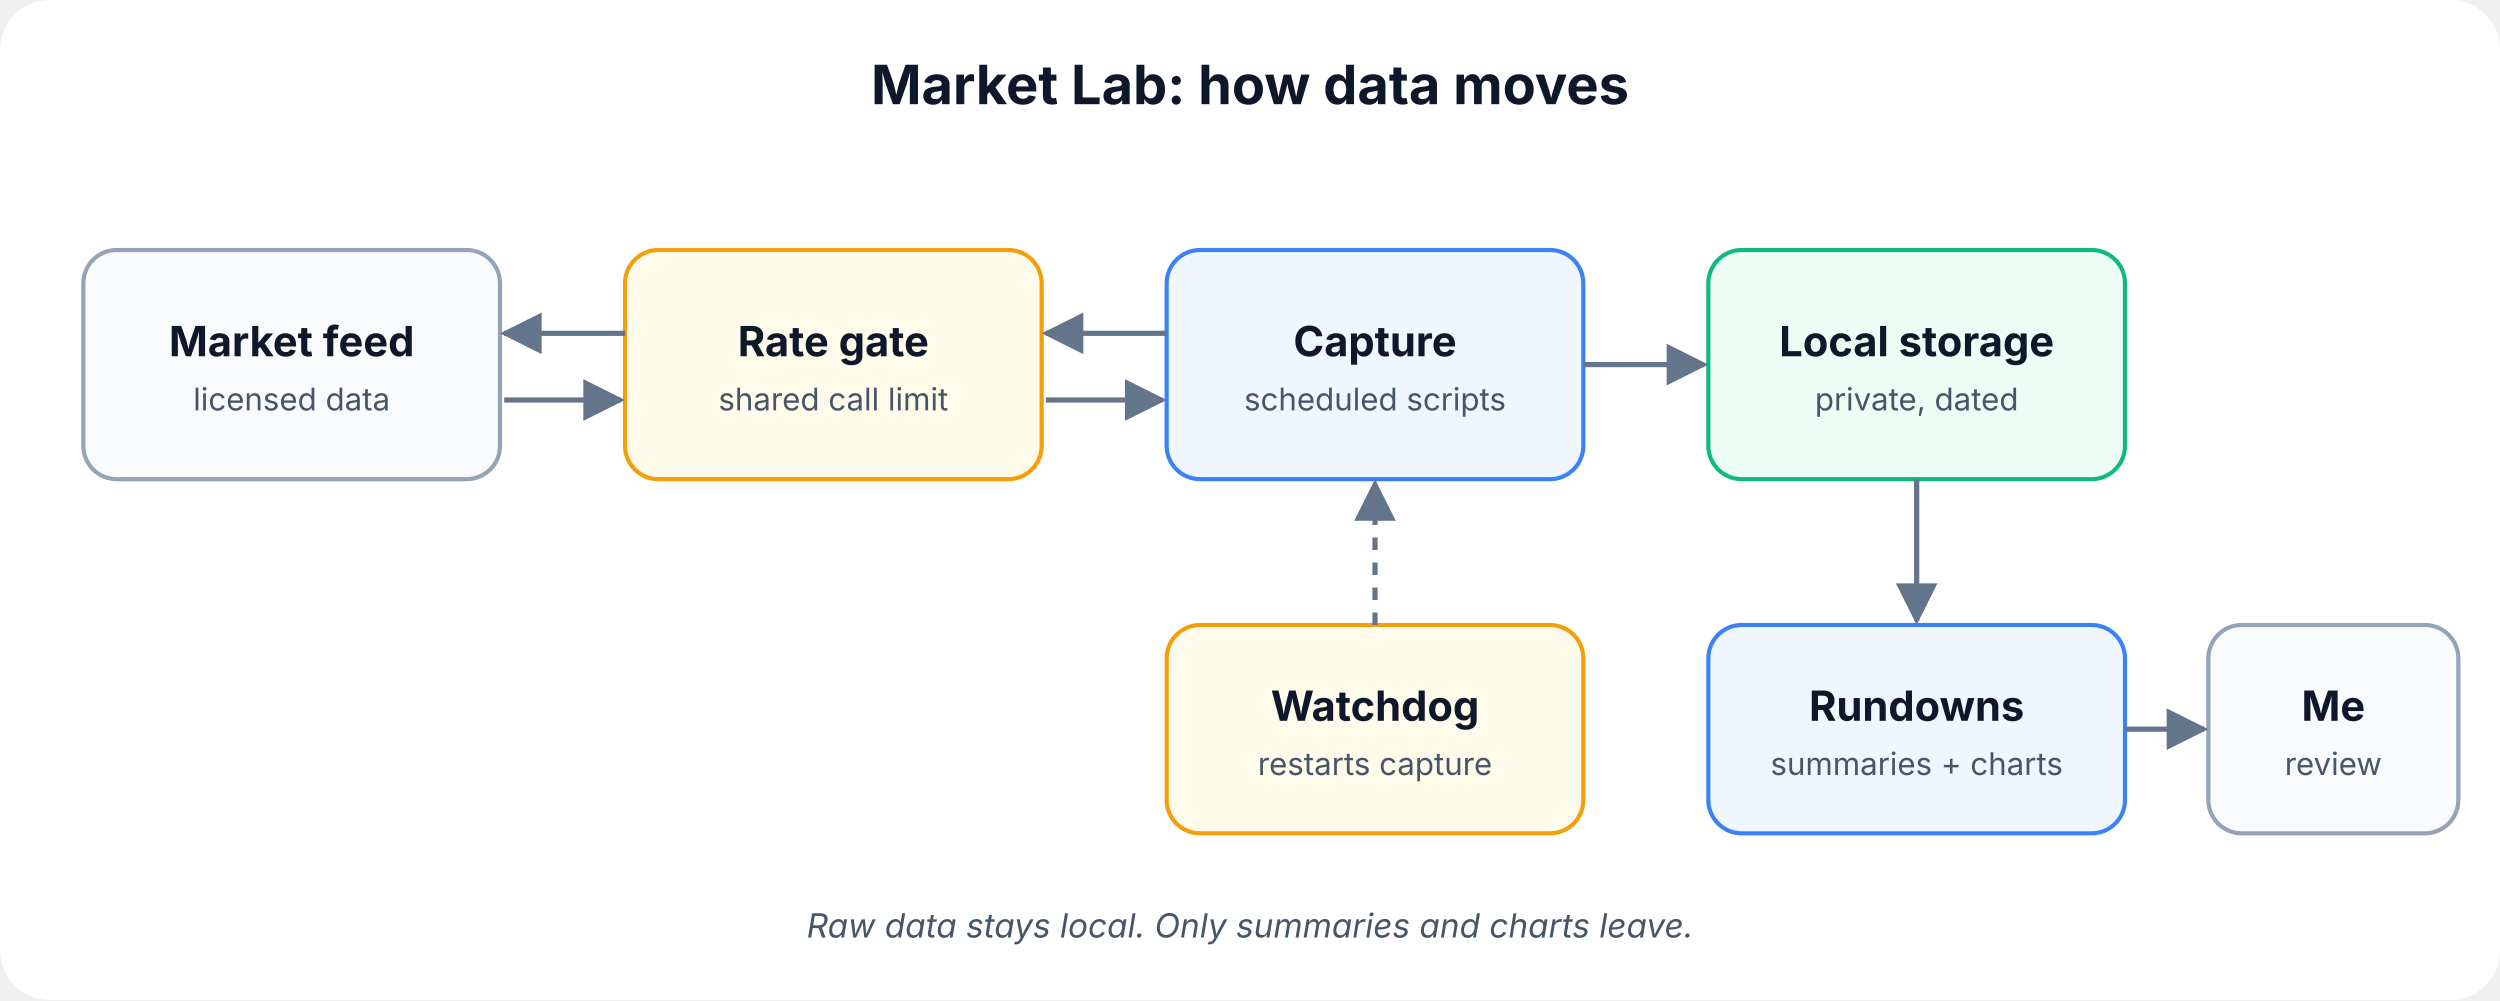
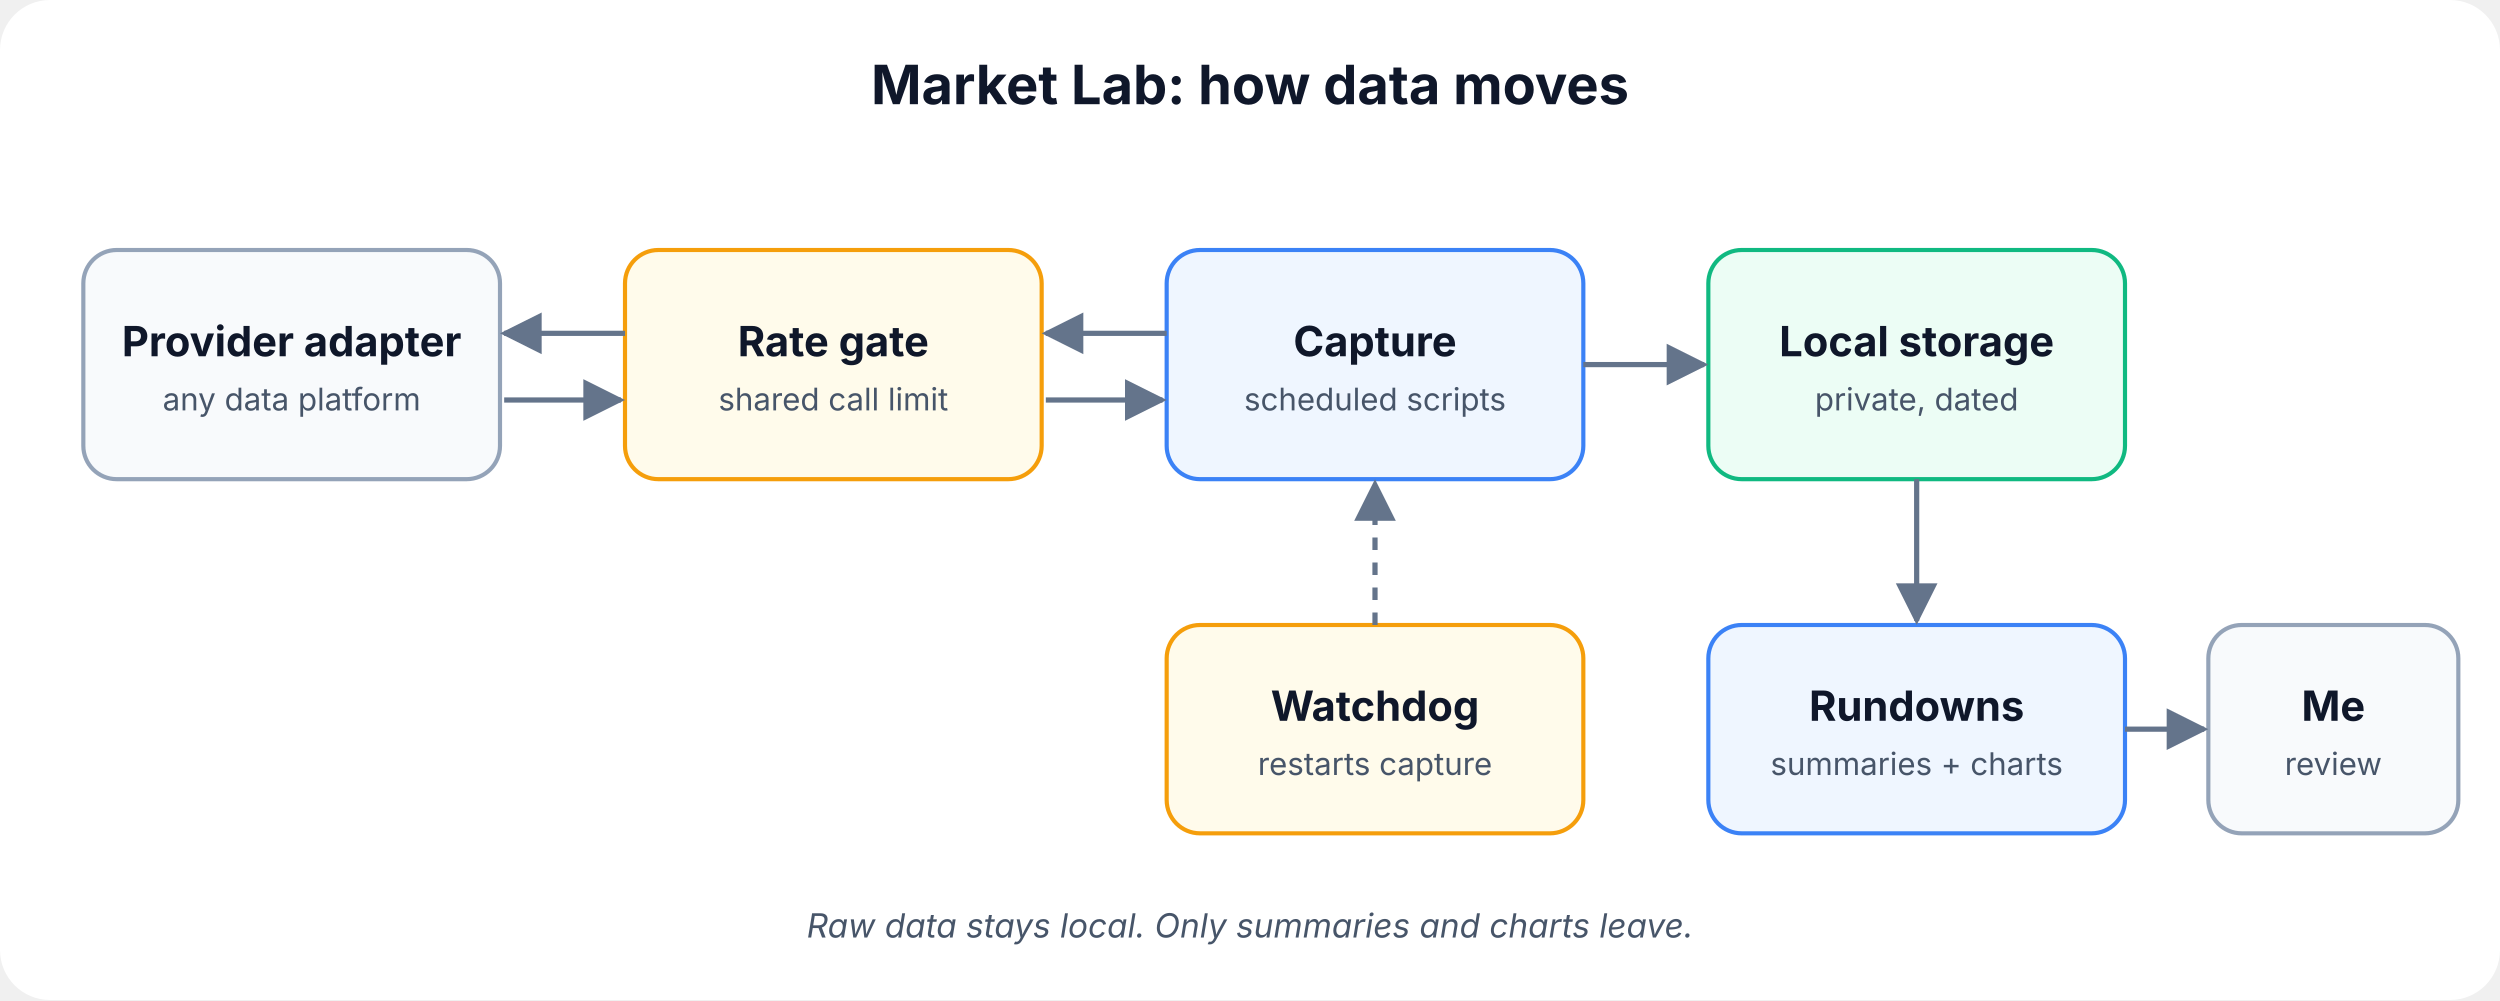
<svg xmlns="http://www.w3.org/2000/svg" width="1200" height="480" viewBox="0 0 1200 480" font-family="Inter, 'Helvetica Neue', Arial, sans-serif">
  <defs>
    <marker id="a" viewBox="0 0 10 10" refX="9" refY="5" markerWidth="8" markerHeight="8" orient="auto">
      <path d="M0,0 L10,5 L0,10 z" fill="#64748B" />
    </marker>
  </defs>
  <rect width="1200" height="480" rx="24" fill="#FFFFFF" />
  <text x="600" y="50" font-size="26" fill="#0F172A" text-anchor="middle" font-weight="700">Market Lab: how data moves</text>
  <rect x="40" y="120" width="200" height="110" rx="16" fill="#F8FAFC" stroke="#94A3B8" stroke-width="2" />
-   <text x="140.0" y="171.0" font-size="20" fill="#0F172A" text-anchor="middle" font-weight="700">Market feed</text>
-   <text x="140.0" y="197.0" font-size="15" fill="#475569" text-anchor="middle">licensed data</text>
+   <text x="140.0" y="171.0" font-size="20" fill="#0F172A" text-anchor="middle" font-weight="700">Provider adapter</text>
+   <text x="140.0" y="197.0" font-size="15" fill="#475569" text-anchor="middle">any data platform</text>
  <rect x="300" y="120" width="200" height="110" rx="16" fill="#FFFBEB" stroke="#F59E0B" stroke-width="2" />
  <text x="400.0" y="171.0" font-size="20" fill="#0F172A" text-anchor="middle" font-weight="700">Rate gate</text>
  <text x="400.0" y="197.0" font-size="15" fill="#475569" text-anchor="middle">shared call limit</text>
  <rect x="560" y="120" width="200" height="110" rx="16" fill="#EFF6FF" stroke="#3B82F6" stroke-width="2" />
  <text x="660.0" y="171.0" font-size="20" fill="#0F172A" text-anchor="middle" font-weight="700">Capture</text>
  <text x="660.0" y="197.0" font-size="15" fill="#475569" text-anchor="middle">scheduled scripts</text>
  <rect x="820" y="120" width="200" height="110" rx="16" fill="#ECFDF5" stroke="#10B981" stroke-width="2" />
  <text x="920.0" y="171.0" font-size="20" fill="#0F172A" text-anchor="middle" font-weight="700">Local storage</text>
  <text x="920.0" y="197.0" font-size="15" fill="#475569" text-anchor="middle">private, dated</text>
  <line x1="560" y1="160" x2="502" y2="160" stroke="#64748B" stroke-width="2.5" marker-end="url(#a)" />
  <line x1="300" y1="160" x2="242" y2="160" stroke="#64748B" stroke-width="2.5" marker-end="url(#a)" />
  <line x1="242" y1="192" x2="298" y2="192" stroke="#64748B" stroke-width="2.5" marker-end="url(#a)" />
  <line x1="502" y1="192" x2="558" y2="192" stroke="#64748B" stroke-width="2.5" marker-end="url(#a)" />
  <line x1="760" y1="175" x2="818" y2="175" stroke="#64748B" stroke-width="2.5" marker-end="url(#a)" />
  <rect x="560" y="300" width="200" height="100" rx="16" fill="#FFFBEB" stroke="#F59E0B" stroke-width="2" />
  <text x="660.0" y="346.0" font-size="20" fill="#0F172A" text-anchor="middle" font-weight="700">Watchdog</text>
  <text x="660.0" y="372.0" font-size="15" fill="#475569" text-anchor="middle">restarts capture</text>
  <line x1="660" y1="300" x2="660" y2="232" stroke="#64748B" stroke-width="2.5" marker-end="url(#a)" stroke-dasharray="6 6" />
  <rect x="820" y="300" width="200" height="100" rx="16" fill="#EFF6FF" stroke="#3B82F6" stroke-width="2" />
  <text x="920.0" y="346.0" font-size="20" fill="#0F172A" text-anchor="middle" font-weight="700">Rundowns</text>
  <text x="920.0" y="372.0" font-size="15" fill="#475569" text-anchor="middle">summaries + charts</text>
  <line x1="920" y1="230" x2="920" y2="298" stroke="#64748B" stroke-width="2.5" marker-end="url(#a)" />
  <rect x="1060" y="300" width="120" height="100" rx="16" fill="#F8FAFC" stroke="#94A3B8" stroke-width="2" />
  <text x="1120.0" y="346.0" font-size="20" fill="#0F172A" text-anchor="middle" font-weight="700">Me</text>
  <text x="1120.0" y="372.0" font-size="15" fill="#475569" text-anchor="middle">review</text>
  <line x1="1020" y1="350" x2="1058" y2="350" stroke="#64748B" stroke-width="2.5" marker-end="url(#a)" />
  <text x="600" y="450" font-size="16" fill="#475569" text-anchor="middle" font-style="italic">Raw data stays local. Only summaries and charts leave.</text>
</svg>
